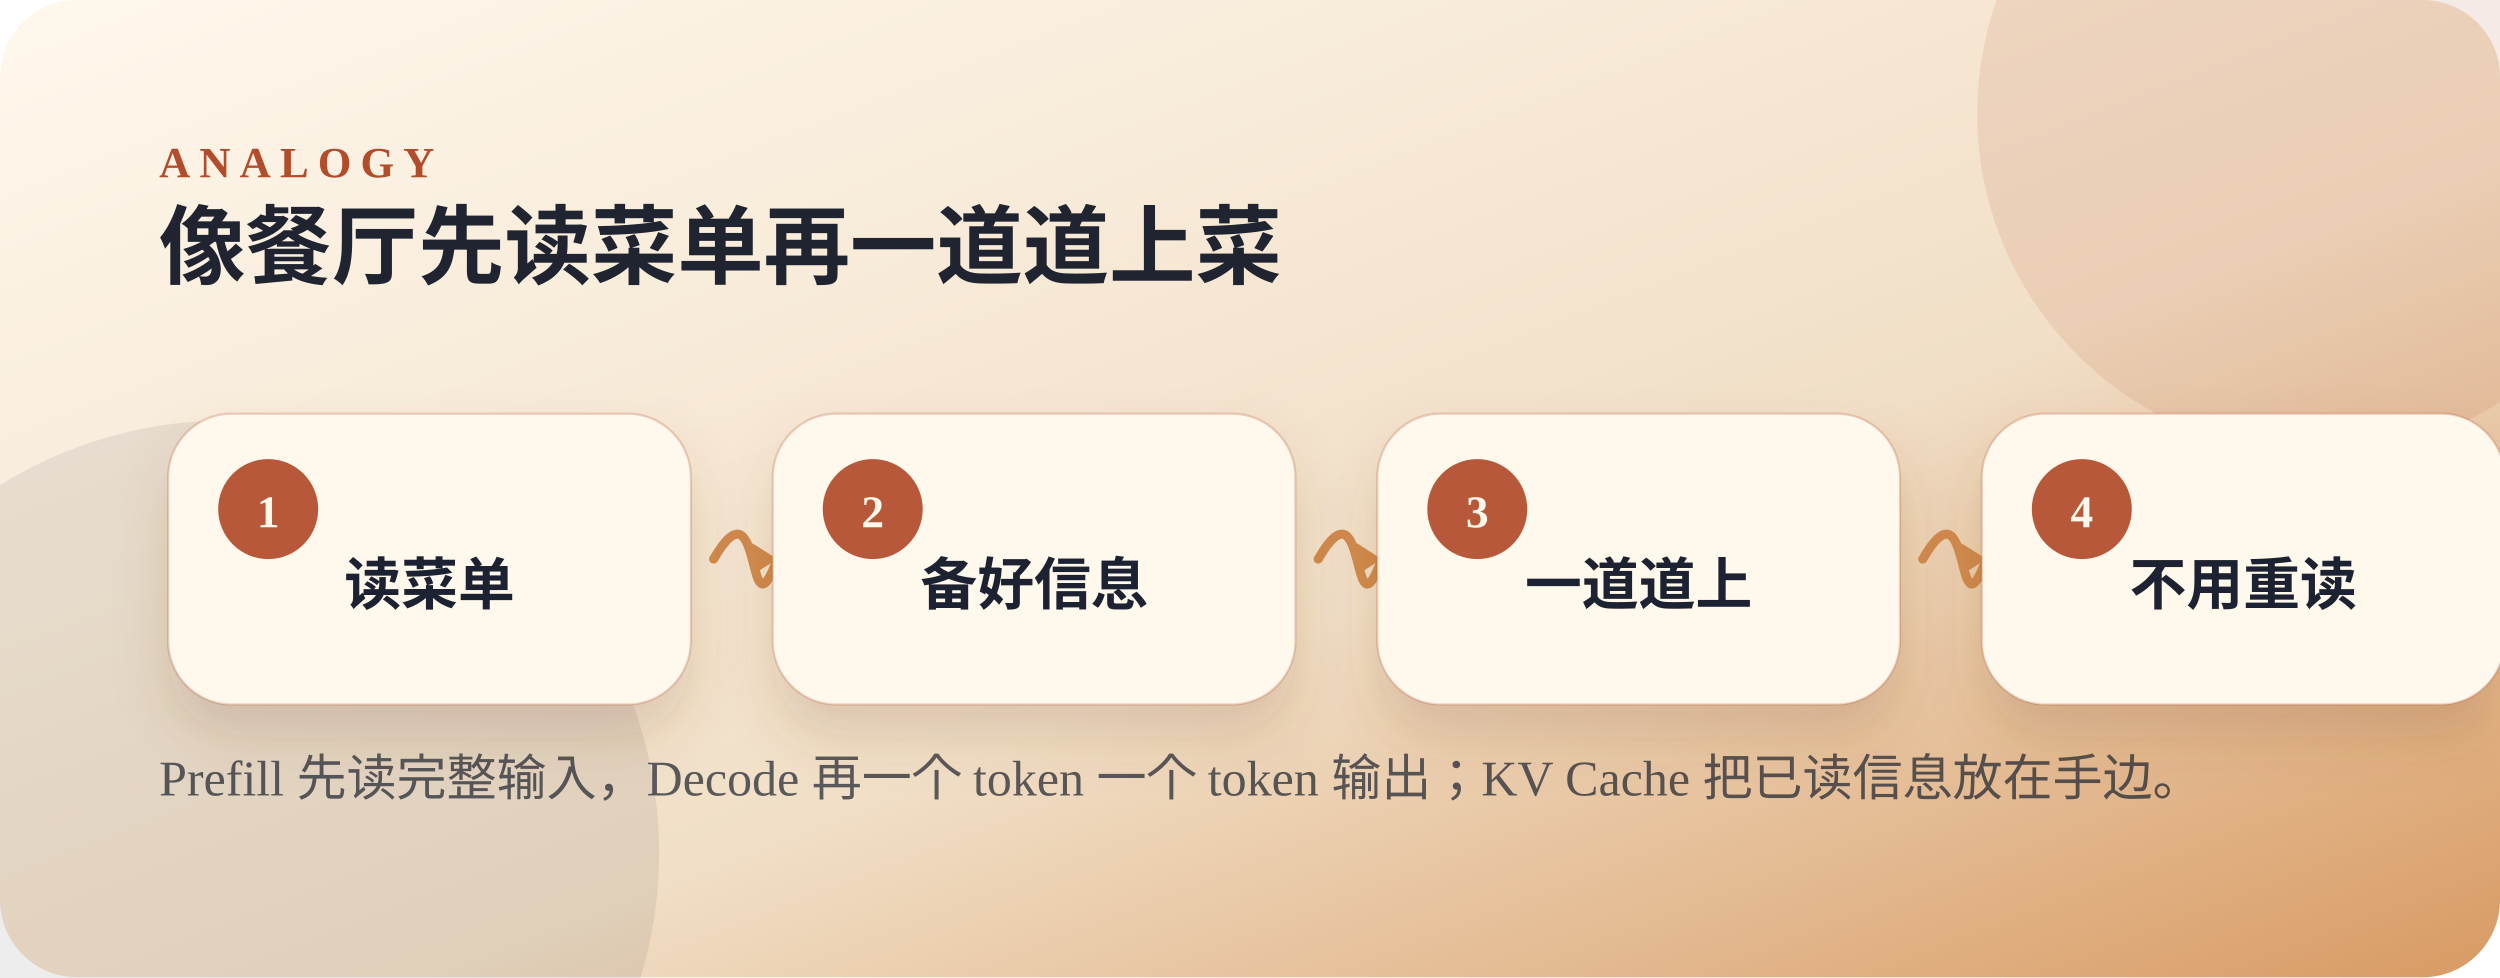
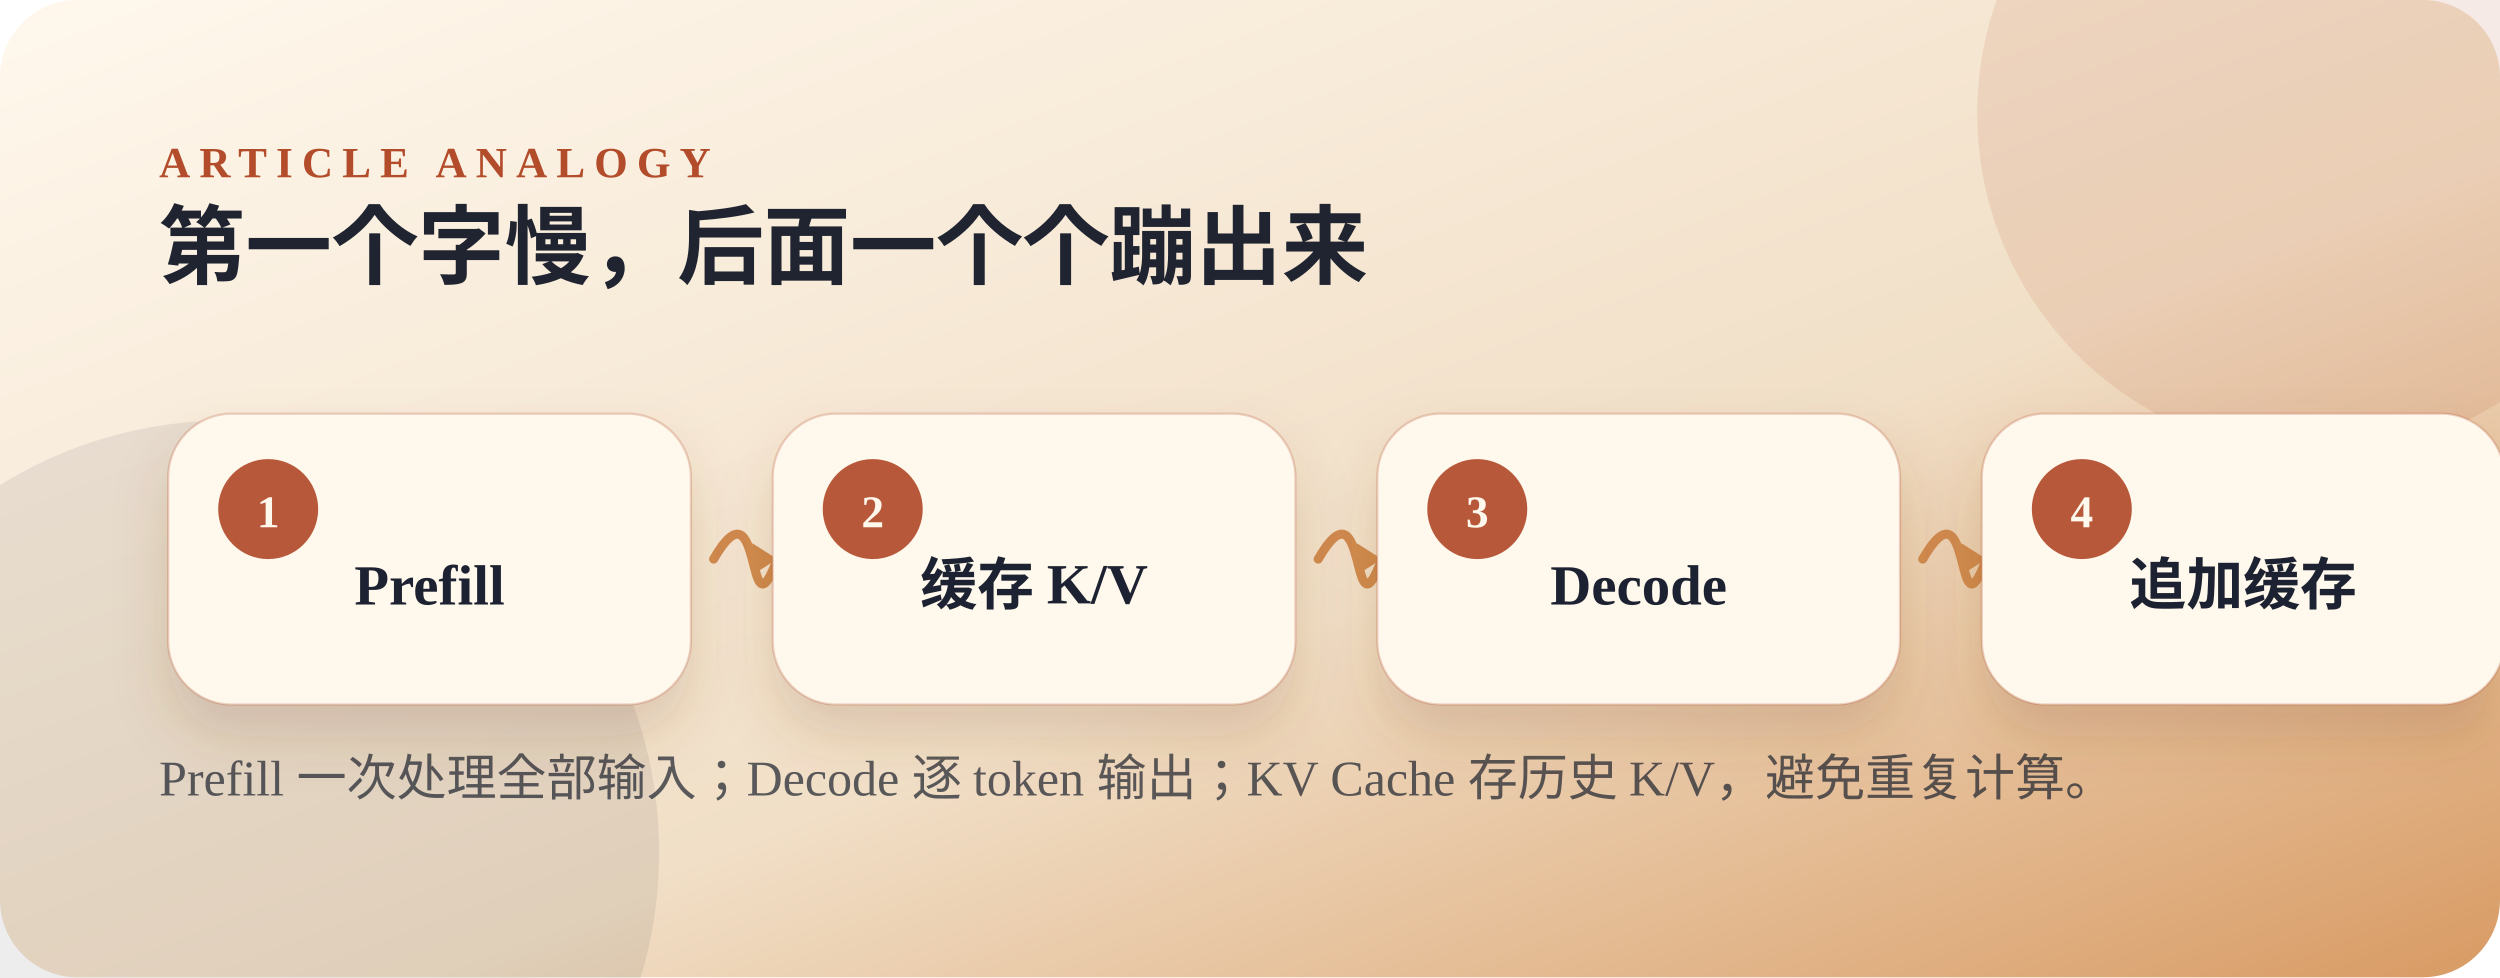
- <svg xmlns="http://www.w3.org/2000/svg" viewBox="0 0 1100 430" role="img" aria-label="像餐厅先读菜单再一道道上菜">
+ <svg xmlns="http://www.w3.org/2000/svg" viewBox="0 0 1100 430" role="img" aria-label="第一个字慢，后面一个个蹦出来">
  <defs>
    <linearGradient id="paper" x1="0%" y1="0%" x2="100%" y2="100%">
      <stop offset="0%" stop-color="#fff8ed" />
      <stop offset="58%" stop-color="#f1dfc7" />
      <stop offset="100%" stop-color="#d89a63" />
    </linearGradient>
    <filter id="softShadow" x="-20%" y="-30%" width="140%" height="170%">
      <feDropShadow dx="0" dy="14" stdDeviation="12" flood-color="#7b4a25" flood-opacity="0.18" />
    </filter>
  </defs>
  <rect width="1100" height="430" rx="34" fill="url(#paper)" />
  <circle cx="1020" cy="50" r="150" fill="rgba(178,76,42,0.12)" />
  <circle cx="100" cy="375" r="190" fill="rgba(31,36,48,0.08)" />
-   <text x="70" y="78" fill="#b24c2a" font-size="19" font-weight="800" letter-spacing="4">ANALOGY</text>
-   <text x="70" y="122" fill="#1f2430" font-size="38" font-weight="800">像餐厅先读菜单再一道道上菜</text>
-   <text x="70" y="350" fill="rgba(31,36,48,0.72)" font-size="22">Prefill 先读完整输入，Decode 再一个 token 一个 token 输出；KV Cache 把已读信息放在手边。</text>
+   <text x="70" y="78" fill="#b24c2a" font-size="19" font-weight="800" letter-spacing="4">ARTICLE ANALOGY</text>
+   <text x="70" y="122" fill="#1f2430" font-size="38" font-weight="800">第一个字慢，后面一个个蹦出来</text>
+   <text x="70" y="350" fill="rgba(31,36,48,0.72)" font-size="22">Prefill 一次处理全部输入；Decode 逐 token 输出；KV Cache 存历史 K/V，避免重复计算。</text>
  <path d="M 314 246.0 C 336 208, 328 284, 342 246.0" fill="none" stroke="#d08a4e" stroke-width="4" stroke-linecap="round" />
  <path d="M 342 246.0 l -11 -7 v14 z" fill="#d08a4e" />
  <path d="M 580 246.0 C 602 208, 594 284, 608 246.0" fill="none" stroke="#d08a4e" stroke-width="4" stroke-linecap="round" />
  <path d="M 608 246.0 l -11 -7 v14 z" fill="#d08a4e" />
  <path d="M 846 246.0 C 868 208, 860 284, 874 246.0" fill="none" stroke="#d08a4e" stroke-width="4" stroke-linecap="round" />
  <path d="M 874 246.0 l -11 -7 v14 z" fill="#d08a4e" />
  <g filter="url(#softShadow)">
    <rect x="74" y="182" width="230" height="128" rx="28" fill="#fff8ed" stroke="rgba(178,76,42,0.24)" />
    <circle cx="118" cy="224" r="22" fill="#b24c2a" opacity="0.92" />
    <text x="118" y="232" text-anchor="middle" fill="#fff8ed" font-size="20" font-weight="800">1</text>
-     <text x="189.0" y="266" text-anchor="middle" fill="#1f2430" font-size="25" font-weight="800">读菜单</text>
+     <text x="189.0" y="266" text-anchor="middle" fill="#1f2430" font-size="25" font-weight="800">Prefill</text>
  </g>
  <g filter="url(#softShadow)">
    <rect x="340" y="182" width="230" height="128" rx="28" fill="#fff8ed" stroke="rgba(178,76,42,0.24)" />
    <circle cx="384" cy="224" r="22" fill="#b24c2a" opacity="0.92" />
    <text x="384" y="232" text-anchor="middle" fill="#fff8ed" font-size="20" font-weight="800">2</text>
-     <text x="455.0" y="266" text-anchor="middle" fill="#1f2430" font-size="25" font-weight="800">备好信息</text>
+     <text x="455.0" y="266" text-anchor="middle" fill="#1f2430" font-size="25" font-weight="800">缓存 K/V</text>
  </g>
  <g filter="url(#softShadow)">
    <rect x="606" y="182" width="230" height="128" rx="28" fill="#fff8ed" stroke="rgba(178,76,42,0.24)" />
    <circle cx="650" cy="224" r="22" fill="#b24c2a" opacity="0.92" />
    <text x="650" y="232" text-anchor="middle" fill="#fff8ed" font-size="20" font-weight="800">3</text>
-     <text x="721.0" y="266" text-anchor="middle" fill="#1f2430" font-size="25" font-weight="800">一道道上</text>
+     <text x="721.0" y="266" text-anchor="middle" fill="#1f2430" font-size="25" font-weight="800">Decode</text>
  </g>
  <g filter="url(#softShadow)">
    <rect x="872" y="182" width="230" height="128" rx="28" fill="#fff8ed" stroke="rgba(178,76,42,0.24)" />
    <circle cx="916" cy="224" r="22" fill="#b24c2a" opacity="0.92" />
    <text x="916" y="232" text-anchor="middle" fill="#fff8ed" font-size="20" font-weight="800">4</text>
-     <text x="987.0" y="266" text-anchor="middle" fill="#1f2430" font-size="25" font-weight="800">不用重读</text>
+     <text x="987.0" y="266" text-anchor="middle" fill="#1f2430" font-size="25" font-weight="800">追加缓存</text>
  </g>
</svg>
